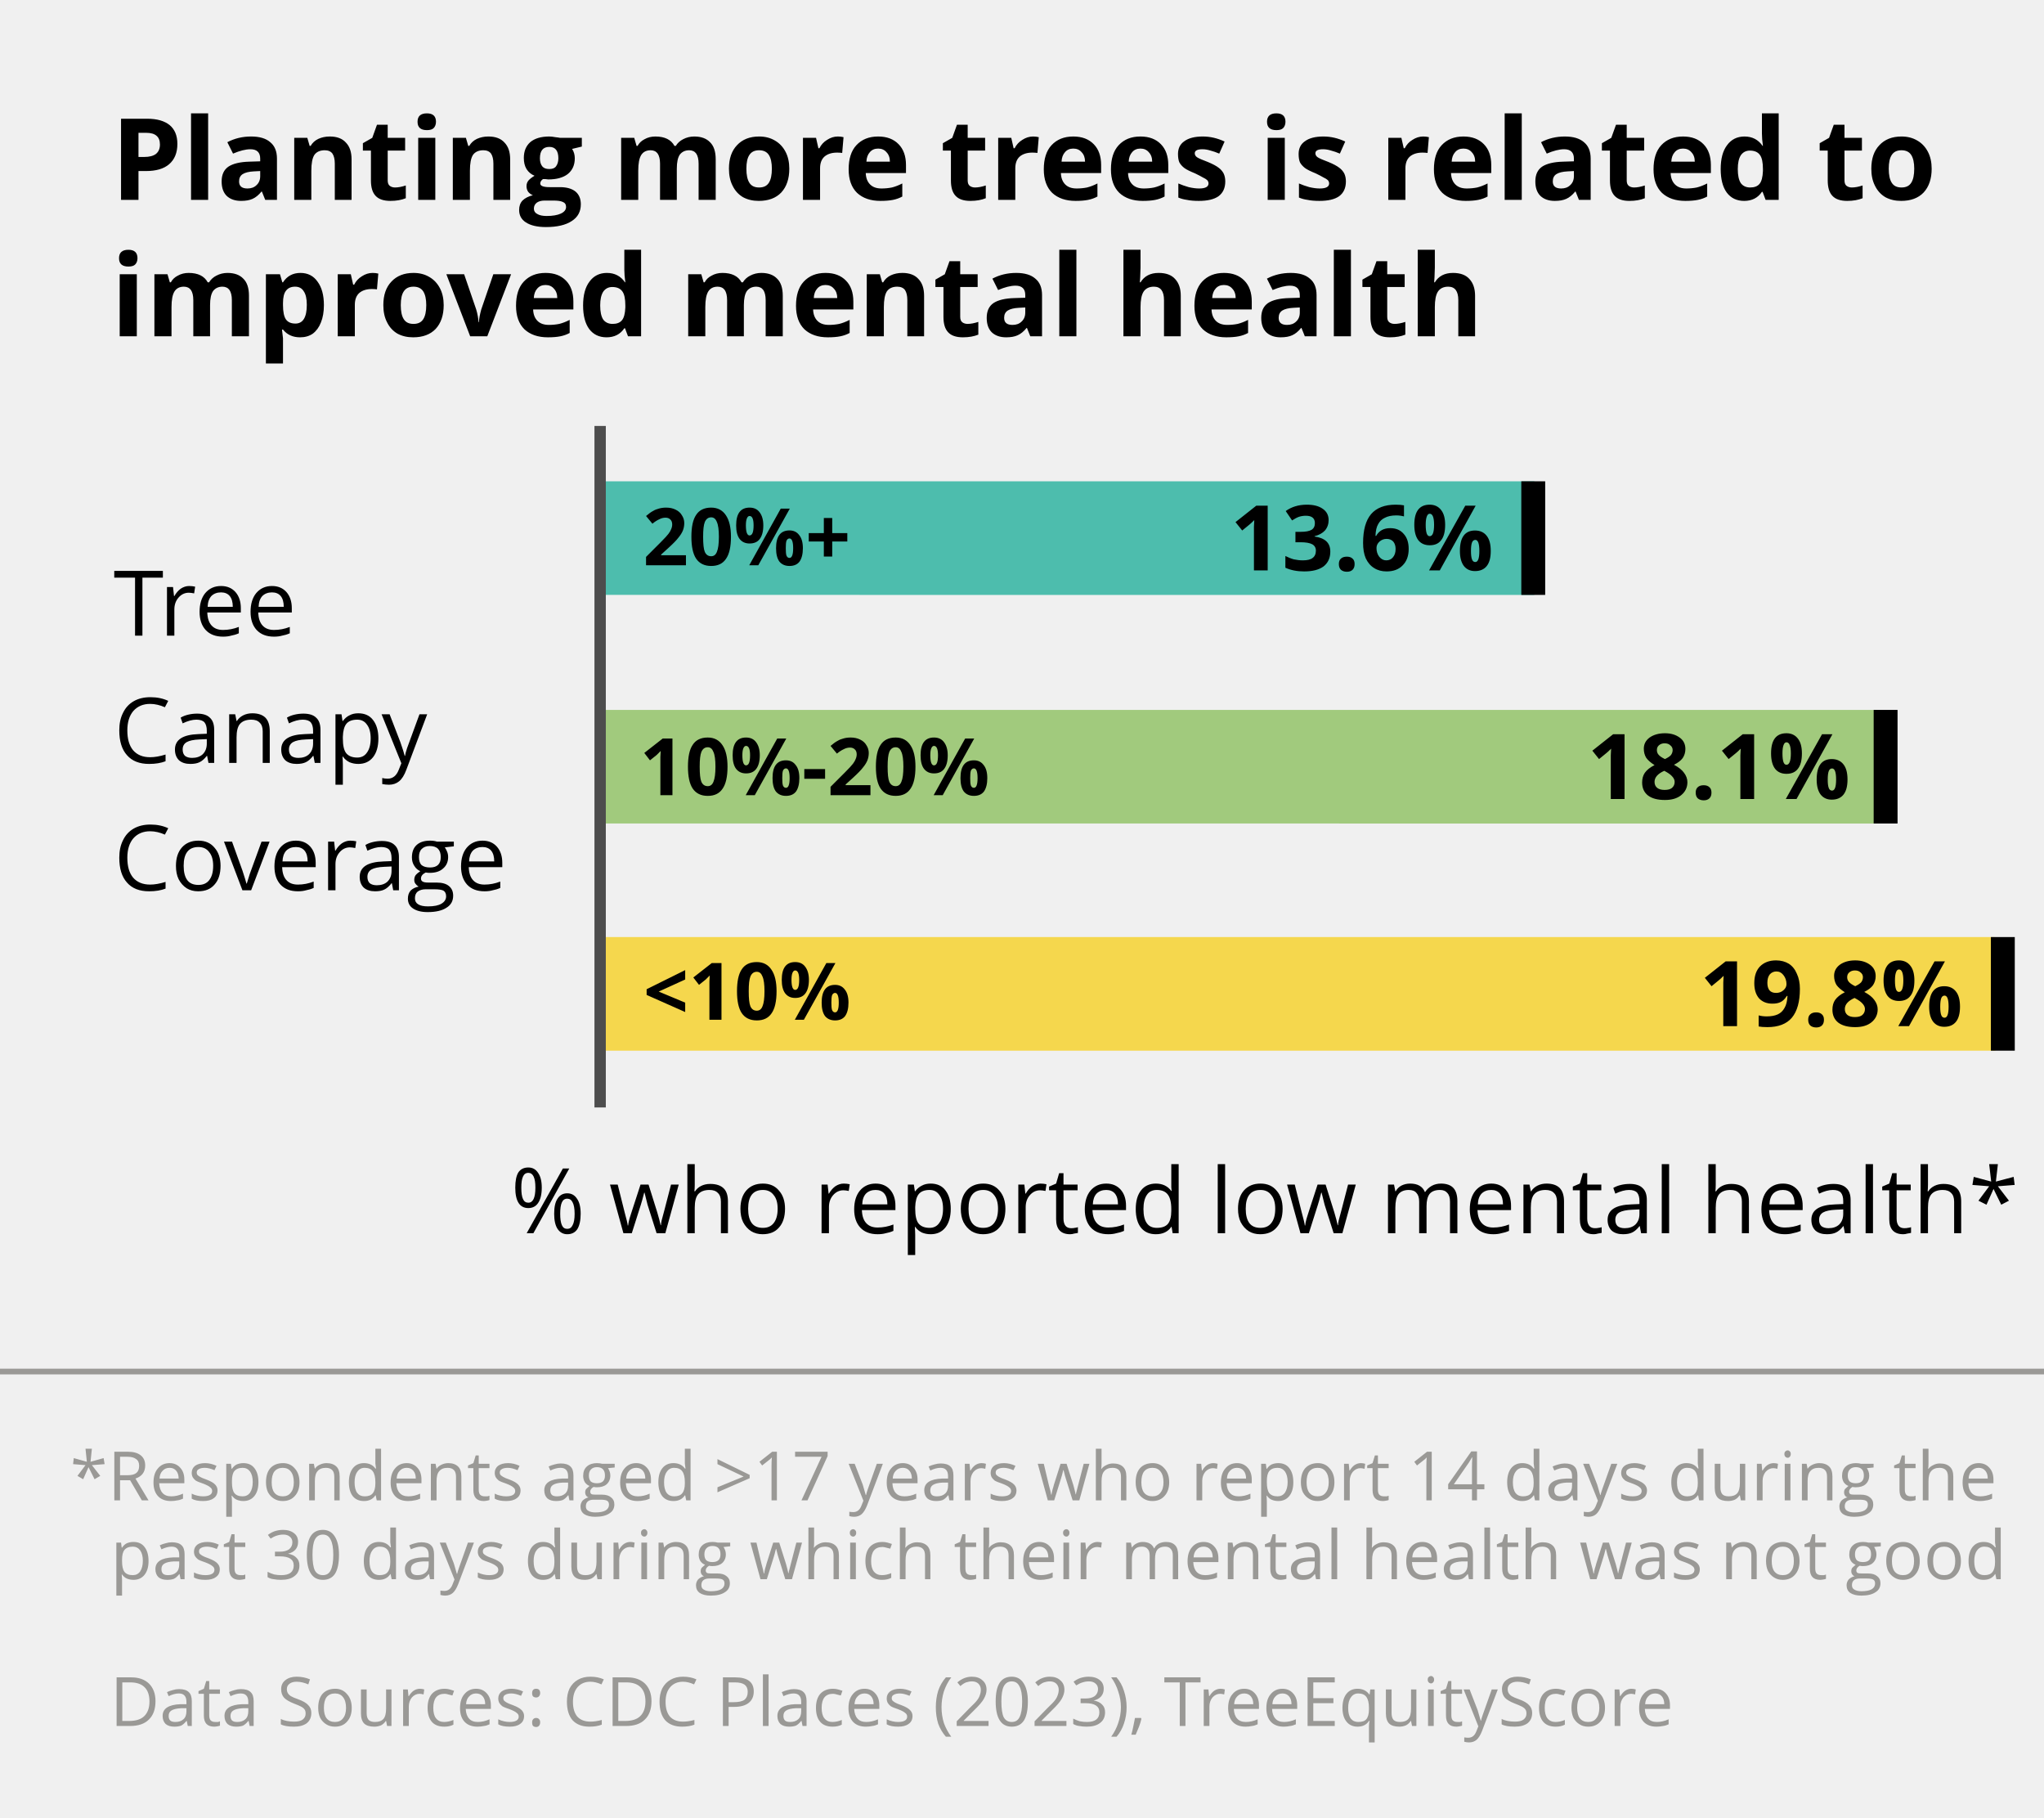
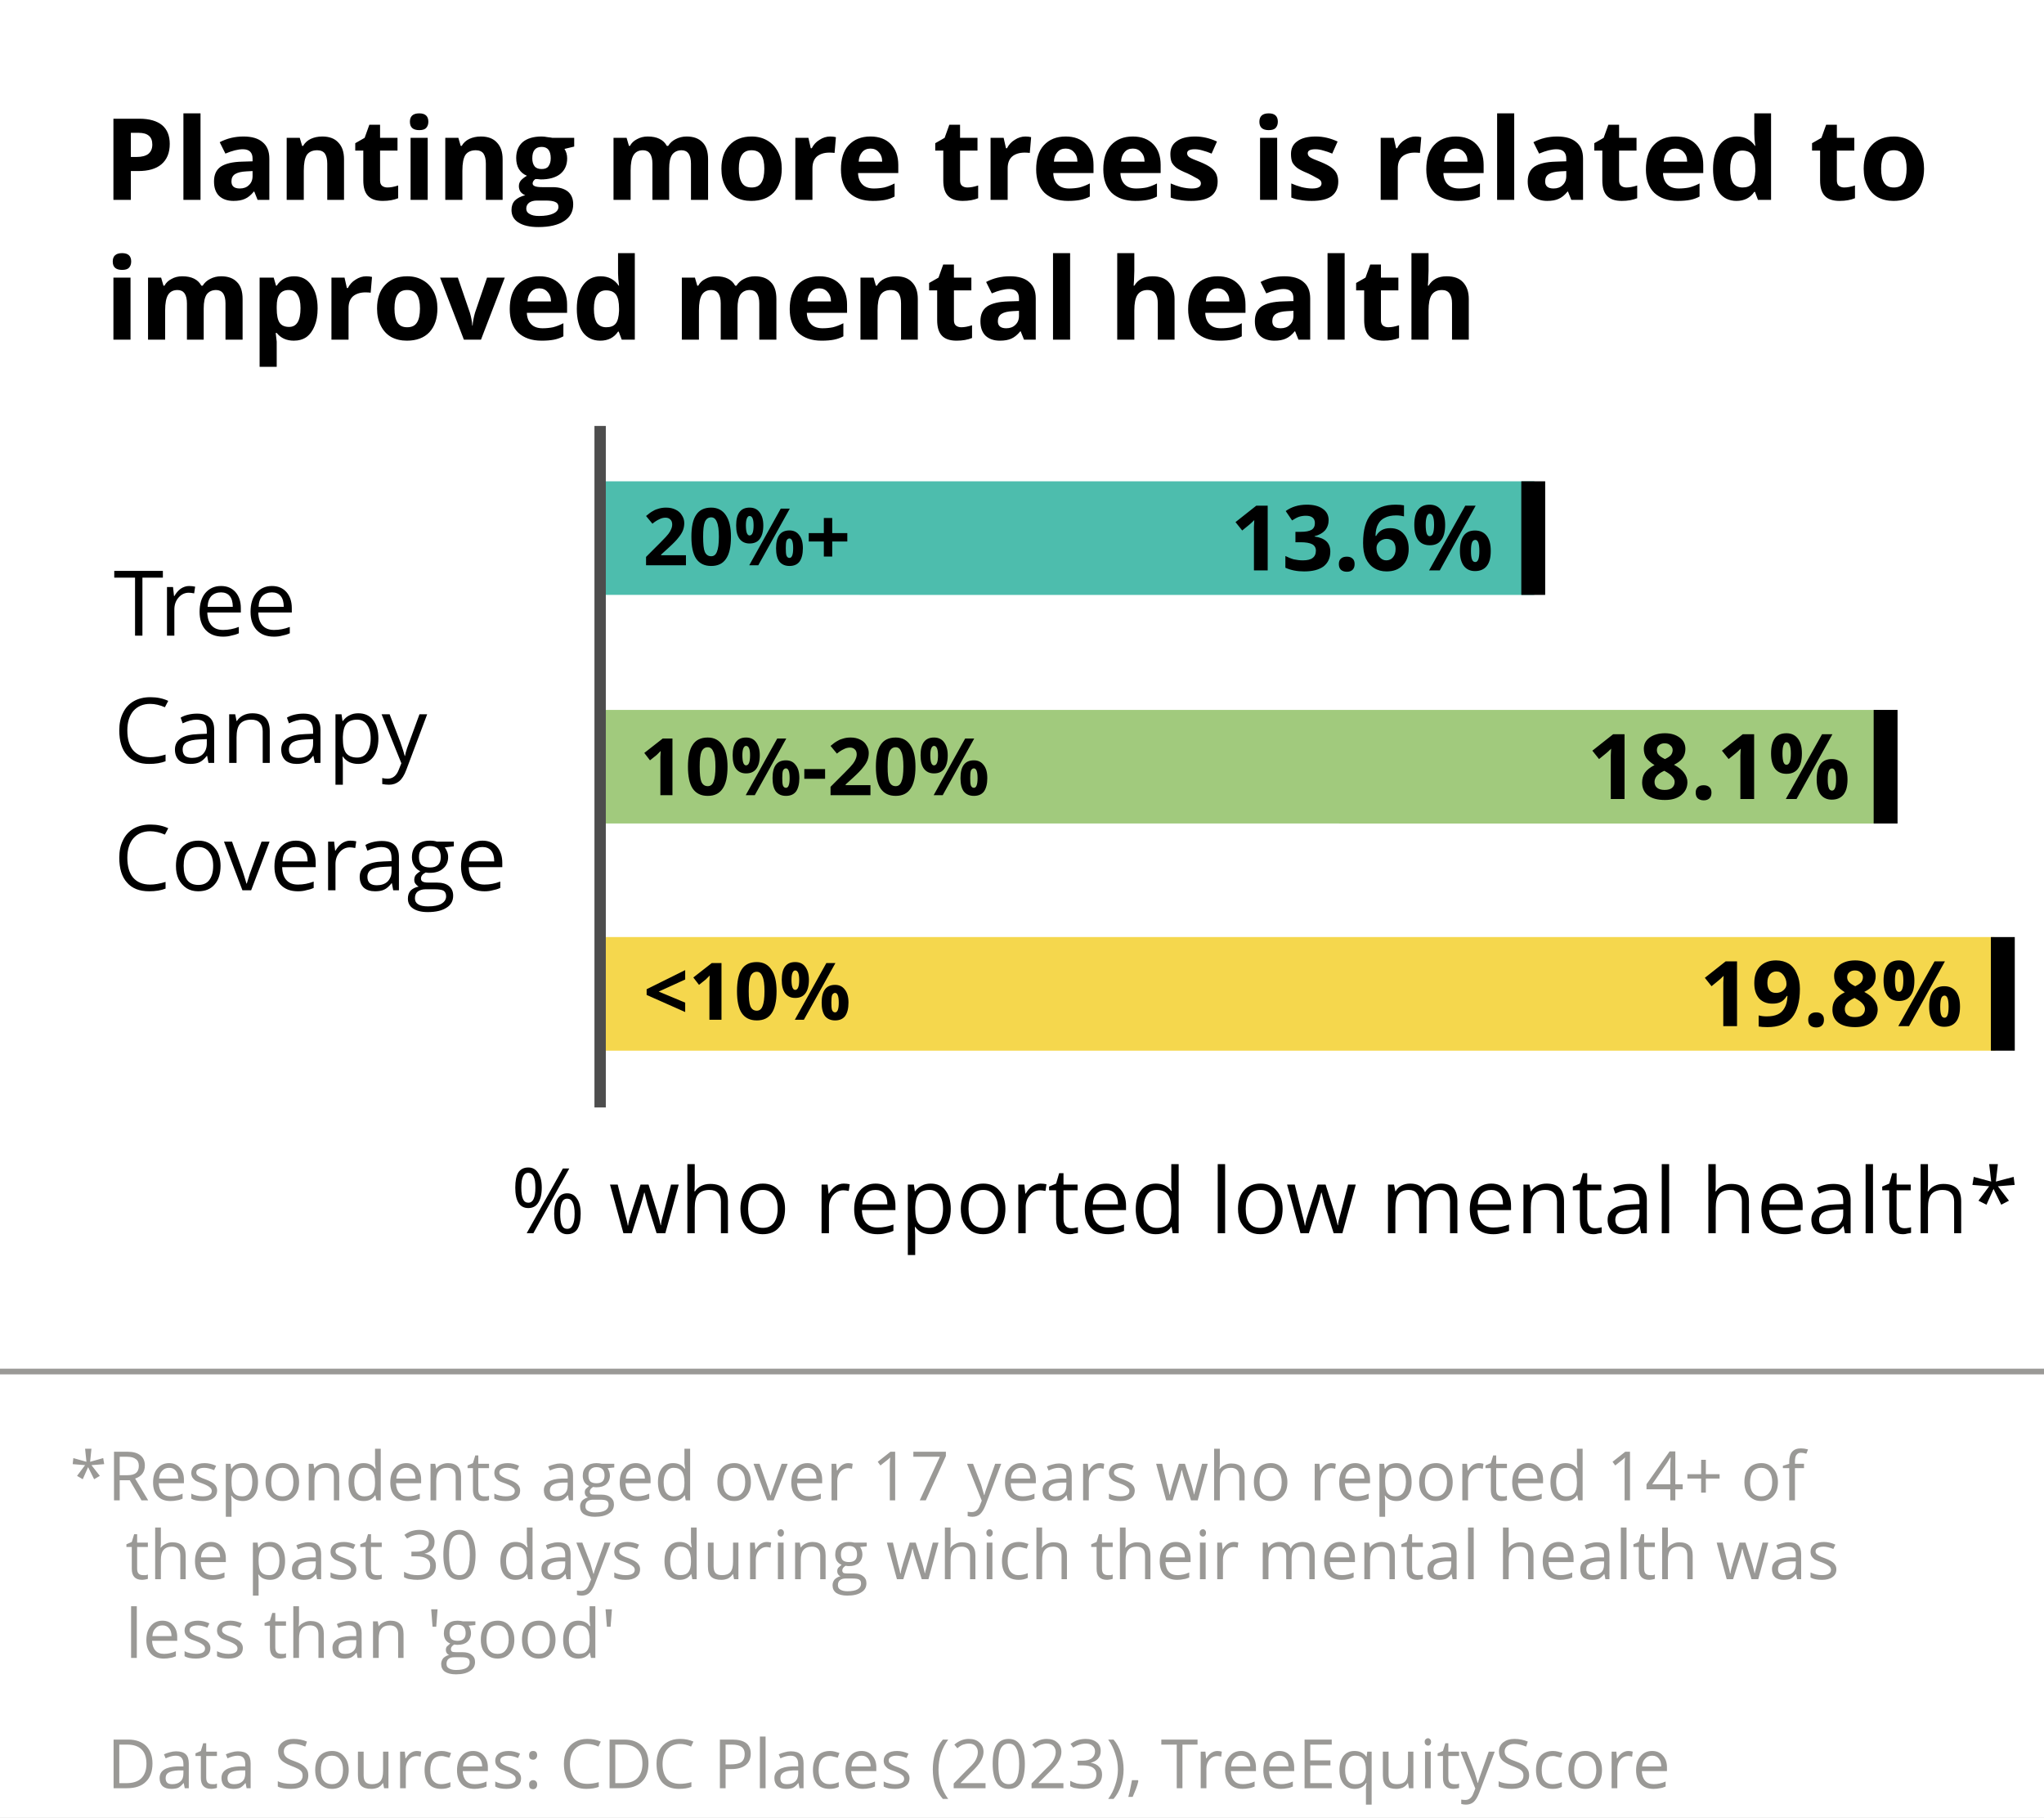
<svg xmlns="http://www.w3.org/2000/svg" width="360" height="320" viewBox="0 0 95.25 84.667" version="1.1" id="svg1" xml:space="preserve">
  <defs id="defs1" />
  <g id="layer1" style="display:inline">
-     <path stroke="#000000" stroke-width="0.583" stroke-linecap="butt" stroke-opacity="0" clip-path="url(#id_0)" d="m 147.81,48.22 v -5.953 h 64.029 c 0.237,0 0.428,0.355 0.428,0.794 v 4.366 c 0,0.438 -0.192,0.794 -0.428,0.794 z" fill-rule="nonzero" id="path7-2" style="display:inline;fill:none;stroke-miterlimit:10" />
-     <path fill="#4f81bd" clip-path="url(#id_0)" d="m 147.81,48.948 v -5.292 h 64.029 c 0.237,0 0.428,0.316 0.428,0.706 v 3.881 c 0,0.39 -0.192,0.706 -0.428,0.706 z" fill-rule="nonzero" id="path8-9" style="display:inline;fill:#f5d74d;fill-opacity:1;stroke:none;stroke-width:0.275;stroke-linecap:square;stroke-miterlimit:10" />
-     <path stroke="#000000" stroke-width="0.583" stroke-linecap="butt" stroke-opacity="0" clip-path="url(#id_0)" d="m 147.81,38.695 v -5.953 h 60.817 c 0.237,0 0.428,0.355 0.428,0.794 v 4.366 c 0,0.438 -0.192,0.794 -0.428,0.794 z" fill-rule="nonzero" id="path9-1" style="display:inline;fill:none;stroke-miterlimit:10" />
-     <path fill="#4f81bd" clip-path="url(#id_0)" d="m 147.81,38.365 v -5.292 h 60.817 c 0.237,0 0.428,0.316 0.428,0.706 v 3.881 c 0,0.39 -0.192,0.706 -0.428,0.706 z" fill-rule="nonzero" id="path10-2" style="display:inline;fill:#a1ca7d;fill-opacity:1;stroke:none;stroke-width:0.275;stroke-linecap:square;stroke-miterlimit:10" />
-     <path stroke="#000000" stroke-width="0.583" stroke-linecap="butt" stroke-opacity="0" clip-path="url(#id_0)" d="m 147.81,29.567 v -5.953 h 51.823 c 0.237,0 0.428,0.355 0.428,0.794 v 4.366 c 0,0.438 -0.192,0.794 -0.428,0.794 z" fill-rule="nonzero" id="path11-7" style="display:inline;fill:none;stroke-miterlimit:10" />
-     <path fill="#4f81bd" clip-path="url(#id_0)" d="m 147.702,27.781 v -5.292 h 51.823 c 0.237,0 0.428,0.316 0.428,0.706 v 3.881 c 0,0.39 -0.192,0.706 -0.428,0.706 z" fill-rule="nonzero" id="path12-0" style="display:inline;fill:#4dbdad;fill-opacity:1;stroke:none;stroke-width:0.275;stroke-linecap:square;stroke-miterlimit:10" />
-     <path style="display:inline;fill:#000000;stroke:#000000;stroke-width:1.113;stroke-linecap:butt;stroke-linejoin:miter;stroke-miterlimit:10;stroke-dasharray:none;stroke-opacity:1" d="M 199.938,27.781 V 22.489" id="path13-9" />
-     <path style="display:inline;fill:#000000;stroke:#000000;stroke-width:1.113;stroke-linecap:butt;stroke-linejoin:miter;stroke-miterlimit:10;stroke-dasharray:none;stroke-opacity:1" d="M 209.037,38.365 V 33.073" id="path13-9-3" />
-     <path style="display:inline;fill:#000000;stroke:#000000;stroke-width:1.113;stroke-linecap:butt;stroke-linejoin:miter;stroke-miterlimit:10;stroke-dasharray:none;stroke-opacity:1" d="M 212.548,48.948 V 43.656" id="path13-9-2" />
-     <text xml:space="preserve" style="font-size:4.233px;line-height:1.2;font-family:sans-serif;-inkscape-font-specification:'sans-serif, Normal';fill:#000000;stroke-width:0.265" x="186.364" y="26.642" id="text4">
-       <tspan id="tspan4" style="font-style:normal;font-variant:normal;font-weight:bold;font-stretch:normal;font-size:4.233px;font-family:'Open Sans';-inkscape-font-specification:'Open Sans, Bold';font-variant-ligatures:normal;font-variant-caps:normal;font-variant-numeric:normal;font-variant-east-asian:normal;fill:#000000;stroke-width:0.265" x="186.364" y="26.642">10.5%</tspan>
-     </text>
-     <text xml:space="preserve" style="font-size:4.233px;line-height:1.2;font-family:sans-serif;-inkscape-font-specification:'sans-serif, Normal';display:inline;stroke-width:0.265" x="195.174" y="37.224" id="text4-9">
-       <tspan id="tspan4-1" style="font-style:normal;font-variant:normal;font-weight:bold;font-stretch:normal;font-size:4.233px;font-family:'Open Sans';-inkscape-font-specification:'Open Sans, Bold';font-variant-ligatures:normal;font-variant-caps:normal;font-variant-numeric:normal;font-variant-east-asian:normal;stroke-width:0.265" x="195.174" y="37.224">12.3%</tspan>
-     </text>
-     <text xml:space="preserve" style="font-size:4.233px;line-height:1.2;font-family:sans-serif;-inkscape-font-specification:'sans-serif, Normal';display:inline;fill:#000000;stroke-width:0.265" x="198.92" y="47.809" id="text4-1">
-       <tspan id="tspan4-5" style="font-style:normal;font-variant:normal;font-weight:bold;font-stretch:normal;font-size:4.233px;font-family:'Open Sans';-inkscape-font-specification:'Open Sans, Bold';font-variant-ligatures:normal;font-variant-caps:normal;font-variant-numeric:normal;font-variant-east-asian:normal;fill:#000000;stroke-width:0.265" x="198.92" y="47.809">13.0%</tspan>
-     </text>
-     <text xml:space="preserve" style="font-size:4.233px;line-height:1.2;font-family:sans-serif;-inkscape-font-specification:'sans-serif, Normal';display:inline;stroke-width:0.265" x="149.265" y="54.81" id="text4-1-7">
-       <tspan id="tspan4-5-3" style="font-style:normal;font-variant:normal;font-weight:bold;font-stretch:normal;font-size:4.233px;font-family:'Open Sans';-inkscape-font-specification:'Open Sans, Bold';font-variant-ligatures:normal;font-variant-caps:normal;font-variant-numeric:normal;font-variant-east-asian:normal;stroke-width:0.265" x="149.265" y="54.81">Asthma Prevelancy</tspan>
-     </text>
-     <text xml:space="preserve" style="font-size:5.292px;line-height:1.2;font-family:sans-serif;-inkscape-font-specification:'sans-serif, Normal';display:inline;stroke-width:0.265" x="5.17" y="9.312" id="text4-1-7-0">
-       <tspan style="font-style:normal;font-variant:normal;font-weight:bold;font-stretch:normal;font-size:5.292px;font-family:'Open Sans';-inkscape-font-specification:'Open Sans, Bold';font-variant-ligatures:normal;font-variant-caps:normal;font-variant-numeric:normal;font-variant-east-asian:normal;stroke-width:0.265" x="5.17" y="9.312" id="tspan2">Planting more trees is related to</tspan>
-       <tspan style="font-style:normal;font-variant:normal;font-weight:bold;font-stretch:normal;font-size:5.292px;font-family:'Open Sans';-inkscape-font-specification:'Open Sans, Bold';font-variant-ligatures:normal;font-variant-caps:normal;font-variant-numeric:normal;font-variant-east-asian:normal;stroke-width:0.265" x="5.17" y="15.669" id="tspan6">improved mental health</tspan>
-     </text>
+     <rect style="display:inline;fill:#ffffff;fill-rule:evenodd;stroke-width:1.6;stroke-linecap:square" id="rect1" width="95.25" height="84.667" x="-7.1054274e-15" y="0" />
    <text xml:space="preserve" style="font-size:4.233px;line-height:1.4;font-family:sans-serif;-inkscape-font-specification:'sans-serif, Normal';display:inline;stroke-width:0.265" x="5.292" y="29.613" id="text4-1-7-3">
      <tspan id="tspan4-5-3-9" style="font-style:normal;font-variant:normal;font-weight:normal;font-stretch:normal;font-size:4.233px;line-height:1.4;font-family:'Open Sans';-inkscape-font-specification:'Open Sans';font-variant-ligatures:normal;font-variant-caps:normal;font-variant-numeric:normal;font-variant-east-asian:normal;stroke-width:0.265" x="5.292" y="29.613">Tree</tspan>
      <tspan style="font-style:normal;font-variant:normal;font-weight:normal;font-stretch:normal;font-size:4.233px;line-height:1.4;font-family:'Open Sans';-inkscape-font-specification:'Open Sans';font-variant-ligatures:normal;font-variant-caps:normal;font-variant-numeric:normal;font-variant-east-asian:normal;stroke-width:0.265" x="5.292" y="35.545" id="tspan3">Canapy</tspan>
      <tspan style="font-style:normal;font-variant:normal;font-weight:normal;font-stretch:normal;font-size:4.233px;line-height:1.4;font-family:'Open Sans';-inkscape-font-specification:'Open Sans';font-variant-ligatures:normal;font-variant-caps:normal;font-variant-numeric:normal;font-variant-east-asian:normal;stroke-width:0.265" x="5.292" y="41.477" id="tspan5">Coverage</tspan>
    </text>
    <text xml:space="preserve" style="font-size:2.91px;line-height:1.2;font-family:'Open Sans';-inkscape-font-specification:'Open Sans, Normal';stroke-width:0.265" x="11.225" y="-6.735" id="text1">
      <tspan id="tspan1" style="stroke-width:0.265" x="11.225" y="-6.735" />
    </text>
    <path stroke="#333333" stroke-width="0.172" stroke-linecap="butt" d="M 95.25,63.897 H 0" fill-rule="nonzero" id="path2-8-9-7" style="display:inline;fill:#9a9996;fill-opacity:1;stroke:#9a9996;stroke-width:0.265;stroke-linecap:square;stroke-miterlimit:10;stroke-dasharray:none;stroke-opacity:1" />
-     <text xml:space="preserve" style="font-size:3.175px;line-height:1;font-family:Ubuntu;-inkscape-font-specification:Ubuntu;display:inline;fill:#666666;stroke:none;stroke-width:0.265;stroke-linecap:square;stroke-miterlimit:10" x="5.12" y="80.411" id="text13-1-9-2">
-       <tspan style="font-style:normal;font-variant:normal;font-weight:normal;font-stretch:normal;font-size:3.175px;line-height:1;font-family:'Open Sans';-inkscape-font-specification:'Open Sans, Normal';font-variant-ligatures:normal;font-variant-caps:normal;font-variant-numeric:normal;font-variant-east-asian:normal;fill:#9a9996;stroke-width:0.265" x="5.12" y="80.411" id="tspan14-2-7-6">Data Sources: CDC Places (2023), TreeEquityScore</tspan>
+     <text xml:space="preserve" style="font-size:3.175px;line-height:1;font-family:Ubuntu;-inkscape-font-specification:Ubuntu;display:inline;fill:#666666;stroke:none;stroke-width:0.265;stroke-linecap:square;stroke-miterlimit:10" x="4.98" y="83.309" id="text13-1-9-2">
+       <tspan style="font-style:normal;font-variant:normal;font-weight:normal;font-stretch:normal;font-size:3.175px;line-height:1;font-family:'Open Sans';-inkscape-font-specification:'Open Sans, Normal';font-variant-ligatures:normal;font-variant-caps:normal;font-variant-numeric:normal;font-variant-east-asian:normal;fill:#9a9996;stroke-width:0.265" x="4.98" y="83.309" id="tspan14-2-7-6">Data Sources: CDC Places (2023), TreeEquityScore</tspan>
    </text>
    <path fill="#4f81bd" clip-path="url(#id_0)" d="m 28.09,48.948 v -5.292 h 64.809 c 0.239,0 0.434,0.316 0.434,0.706 v 3.881 c 0,0.39 -0.194,0.706 -0.434,0.706 z" fill-rule="nonzero" id="path8-9-4" style="display:inline;fill:#f5d74d;fill-opacity:1;stroke:none;stroke-width:0.277;stroke-linecap:square;stroke-miterlimit:10" />
    <path fill="#4f81bd" clip-path="url(#id_0)" d="m 28.09,38.365 v -5.292 h 59.404 c 0.231,0 0.418,0.316 0.418,0.706 v 3.881 c 0,0.39 -0.187,0.706 -0.418,0.706 z" fill-rule="nonzero" id="path10-2-1" style="display:inline;fill:#a1ca7d;fill-opacity:1;stroke:none;stroke-width:0.272;stroke-linecap:square;stroke-miterlimit:10" />
    <path fill="#4f81bd" clip-path="url(#id_0)" d="m 28.09,27.715 v -5.292 h 43.359 c 0.198,0 0.358,0.316 0.358,0.706 v 3.881 c 0,0.39 -0.16,0.706 -0.358,0.706 z" fill-rule="nonzero" id="path12-0-8" style="display:inline;fill:#4dbdad;fill-opacity:1;stroke:none;stroke-width:0.251;stroke-linecap:square;stroke-miterlimit:10" />
    <path style="display:inline;fill:#000000;stroke:#000000;stroke-width:1.113;stroke-linecap:butt;stroke-linejoin:miter;stroke-miterlimit:10;stroke-dasharray:none;stroke-opacity:1" d="M 93.332,48.948 V 43.656" id="path13-9-2-4" />
    <path style="display:inline;fill:#000000;stroke:#000000;stroke-width:1.113;stroke-linecap:butt;stroke-linejoin:miter;stroke-miterlimit:10;stroke-dasharray:none;stroke-opacity:1" d="M 87.869,38.365 V 33.073" id="path13-9-2-8" />
    <path style="display:inline;fill:#000000;stroke:#000000;stroke-width:1.113;stroke-linecap:butt;stroke-linejoin:miter;stroke-miterlimit:10;stroke-dasharray:none;stroke-opacity:1" d="M 71.449,27.715 V 22.423" id="path13-9-2-88" />
    <text xml:space="preserve" style="font-size:4.233px;line-height:1.2;font-family:sans-serif;-inkscape-font-specification:'sans-serif, Normal';display:inline;stroke-width:0.265" x="57.325" y="26.574" id="text4-7">
      <tspan id="tspan4-6" style="font-style:normal;font-variant:normal;font-weight:bold;font-stretch:normal;font-size:4.233px;font-family:'Open Sans';-inkscape-font-specification:'Open Sans, Bold';font-variant-ligatures:normal;font-variant-caps:normal;font-variant-numeric:normal;font-variant-east-asian:normal;stroke-width:0.265" x="57.325" y="26.574">13.6%</tspan>
    </text>
    <text xml:space="preserve" style="font-size:4.233px;line-height:1.2;font-family:sans-serif;-inkscape-font-specification:'sans-serif, Normal';display:inline;stroke-width:0.265" x="73.952" y="37.224" id="text4-9-4">
      <tspan id="tspan4-1-3" style="font-style:normal;font-variant:normal;font-weight:bold;font-stretch:normal;font-size:4.233px;font-family:'Open Sans';-inkscape-font-specification:'Open Sans, Bold';font-variant-ligatures:normal;font-variant-caps:normal;font-variant-numeric:normal;font-variant-east-asian:normal;stroke-width:0.265" x="73.952" y="37.224">18.1%</tspan>
    </text>
    <text xml:space="preserve" style="font-size:4.233px;line-height:1.2;font-family:sans-serif;-inkscape-font-specification:'sans-serif, Normal';display:inline;stroke-width:0.265" x="79.197" y="47.807" id="text4-1-0">
      <tspan id="tspan4-5-30" style="font-style:normal;font-variant:normal;font-weight:bold;font-stretch:normal;font-size:4.233px;font-family:'Open Sans';-inkscape-font-specification:'Open Sans, Bold';font-variant-ligatures:normal;font-variant-caps:normal;font-variant-numeric:normal;font-variant-east-asian:normal;stroke-width:0.265" x="79.197" y="47.807">19.8%</tspan>
    </text>
    <path stroke="#333333" stroke-width="0.416" stroke-linecap="butt" d="M 27.966,19.844 V 51.594" fill-rule="nonzero" id="path2-87" style="display:inline;fill:none;stroke:#4d4d4d;stroke-width:0.529;stroke-miterlimit:10;stroke-dasharray:none" />
    <text xml:space="preserve" style="font-size:3.704px;line-height:1;font-family:Ubuntu;-inkscape-font-specification:Ubuntu;display:inline;fill:#000000;fill-opacity:1;stroke:none;stroke-width:0.265;stroke-linecap:square;stroke-miterlimit:10" x="29.965" y="26.339" id="text13-37-3">
      <tspan style="font-style:normal;font-variant:normal;font-weight:bold;font-stretch:normal;font-size:3.704px;line-height:1;font-family:'Open Sans';-inkscape-font-specification:'Open Sans, Normal';font-variant-ligatures:normal;font-variant-caps:normal;font-variant-numeric:normal;font-variant-east-asian:normal;fill:#000000;fill-opacity:1;stroke-width:0.265" x="29.965" y="26.339" id="tspan15-6-0">20%+</tspan>
    </text>
    <text xml:space="preserve" style="font-size:3.704px;line-height:1;font-family:Ubuntu;-inkscape-font-specification:Ubuntu;display:inline;fill:#000000;fill-opacity:1;stroke:none;stroke-width:0.265;stroke-linecap:square;stroke-miterlimit:10" x="29.806" y="37.044" id="text13-37-3-2">
      <tspan style="font-style:normal;font-variant:normal;font-weight:bold;font-stretch:normal;font-size:3.704px;line-height:1;font-family:'Open Sans';-inkscape-font-specification:'Open Sans, Normal';font-variant-ligatures:normal;font-variant-caps:normal;font-variant-numeric:normal;font-variant-east-asian:normal;fill:#000000;fill-opacity:1;stroke-width:0.265" x="29.806" y="37.044" id="tspan15-6-0-1">10%-20%</tspan>
    </text>
    <text xml:space="preserve" style="font-size:3.704px;line-height:1;font-family:Ubuntu;-inkscape-font-specification:Ubuntu;display:inline;fill:#000000;fill-opacity:1;stroke:none;stroke-width:0.265;stroke-linecap:square;stroke-miterlimit:10" x="29.976" y="47.506" id="text13-37-3-2-1">
      <tspan style="font-style:normal;font-variant:normal;font-weight:bold;font-stretch:normal;font-size:3.704px;line-height:1;font-family:'Open Sans';-inkscape-font-specification:'Open Sans, Normal';font-variant-ligatures:normal;font-variant-caps:normal;font-variant-numeric:normal;font-variant-east-asian:normal;fill:#000000;fill-opacity:1;stroke-width:0.265" x="29.976" y="47.506" id="tspan15-6-0-1-9">&lt;10%</tspan>
    </text>
    <text xml:space="preserve" style="font-size:4.233px;line-height:1.2;font-family:sans-serif;-inkscape-font-specification:'sans-serif, Normal';display:inline;stroke-width:0.265" x="23.793" y="57.456" id="text4-1-7-4">
      <tspan id="tspan4-5-3-0" style="font-style:normal;font-variant:normal;font-weight:normal;font-stretch:normal;font-size:4.233px;font-family:'Open Sans';-inkscape-font-specification:'Open Sans';font-variant-ligatures:normal;font-variant-caps:normal;font-variant-numeric:normal;font-variant-east-asian:normal;stroke-width:0.265" x="23.793" y="57.456">% who reported low mental health*</tspan>
    </text>
-     <text xml:space="preserve" style="font-size:3.175px;line-height:1;font-family:Ubuntu;-inkscape-font-specification:Ubuntu;display:inline;fill:#666666;stroke:none;stroke-width:0.265;stroke-linecap:square;stroke-miterlimit:10" x="3.264" y="69.896" id="text13-1-9-2-1">
-       <tspan style="font-style:normal;font-variant:normal;font-weight:normal;font-stretch:normal;font-size:3.175px;line-height:1;font-family:'Open Sans';-inkscape-font-specification:'Open Sans, Normal';font-variant-ligatures:normal;font-variant-caps:normal;font-variant-numeric:normal;font-variant-east-asian:normal;fill:#9a9996;stroke-width:0.265" x="3.264" y="69.896" id="tspan14-2-7-6-7">*Respondents aged &gt;17 years who report 14 days during the </tspan>
+     <text xml:space="preserve" style="font-size:3.175px;line-height:1;font-family:Ubuntu;-inkscape-font-specification:Ubuntu;display:inline;fill:#666666;stroke:none;stroke-width:0.265;stroke-linecap:square;stroke-miterlimit:10" x="3.248" y="69.896" id="text13-1-9-2-1">
+       <tspan style="font-style:normal;font-variant:normal;font-weight:normal;font-stretch:normal;font-size:3.175px;line-height:1;font-family:'Open Sans';-inkscape-font-specification:'Open Sans, Normal';font-variant-ligatures:normal;font-variant-caps:normal;font-variant-numeric:normal;font-variant-east-asian:normal;fill:#9a9996;stroke-width:0.265" x="3.248" y="69.896" id="tspan14-2-7-6-7">*Respondents aged over 17 years who reported 14+ of</tspan>
    </text>
-     <text xml:space="preserve" style="font-size:3.175px;line-height:1;font-family:Ubuntu;-inkscape-font-specification:Ubuntu;display:inline;fill:#666666;stroke:none;stroke-width:0.265;stroke-linecap:square;stroke-miterlimit:10" x="5.158" y="73.569" id="text13-1-9-2-1-7">
-       <tspan style="font-style:normal;font-variant:normal;font-weight:normal;font-stretch:normal;font-size:3.175px;line-height:1;font-family:'Open Sans';-inkscape-font-specification:'Open Sans, Normal';font-variant-ligatures:normal;font-variant-caps:normal;font-variant-numeric:normal;font-variant-east-asian:normal;fill:#9a9996;stroke-width:0.265" x="5.158" y="73.569" id="tspan14-2-7-6-7-7">past 30 days during which their mental health was not good</tspan>
+     <text xml:space="preserve" style="font-size:3.175px;line-height:1;font-family:Ubuntu;-inkscape-font-specification:Ubuntu;display:inline;fill:#666666;stroke:none;stroke-width:0.265;stroke-linecap:square;stroke-miterlimit:10" x="5.019" y="73.569" id="text13-1-9-2-1-7">
+       <tspan style="font-style:normal;font-variant:normal;font-weight:normal;font-stretch:normal;font-size:3.175px;line-height:1;font-family:'Open Sans';-inkscape-font-specification:'Open Sans, Normal';font-variant-ligatures:normal;font-variant-caps:normal;font-variant-numeric:normal;font-variant-east-asian:normal;fill:#9a9996;stroke-width:0.265" x="5.019" y="73.569" id="tspan14-2-7-6-7-7"> the past 30 days during which their mental health was</tspan>
+     </text>
+     <text xml:space="preserve" style="font-size:3.175px;line-height:1;font-family:Ubuntu;-inkscape-font-specification:Ubuntu;display:inline;fill:#666666;stroke:none;stroke-width:0.265;stroke-linecap:square;stroke-miterlimit:10" x="5.019" y="77.236" id="text13-1-9-2-1-7-3">
+       <tspan style="font-style:normal;font-variant:normal;font-weight:normal;font-stretch:normal;font-size:3.175px;line-height:1;font-family:'Open Sans';-inkscape-font-specification:'Open Sans, Normal';font-variant-ligatures:normal;font-variant-caps:normal;font-variant-numeric:normal;font-variant-east-asian:normal;fill:#9a9996;stroke-width:0.265" x="5.019" y="77.236" id="tspan14-2-7-6-7-7-3"> less than 'good'</tspan>
+     </text>
+     <text xml:space="preserve" style="font-size:5.292px;line-height:1.2;font-family:'Open Sans';-inkscape-font-specification:'Open Sans, Normal';display:inline;stroke-width:0.265" x="4.878" y="15.823" id="text1-9-7">
+       <tspan id="tspan1-8-4" style="font-style:normal;font-variant:normal;font-weight:bold;font-stretch:normal;font-size:5.292px;font-family:'Open Sans';-inkscape-font-specification:'Open Sans Bold';stroke-width:0.265" x="4.878" y="15.823">improved mental health</tspan>
+     </text>
+     <text xml:space="preserve" style="font-size:5.292px;line-height:1.2;font-family:'Open Sans';-inkscape-font-specification:'Open Sans, Normal';display:inline;stroke-width:0.265" x="4.816" y="9.312" id="text1-9">
+       <tspan id="tspan1-8" style="font-style:normal;font-variant:normal;font-weight:bold;font-stretch:normal;font-size:5.292px;font-family:'Open Sans';-inkscape-font-specification:'Open Sans Bold';stroke-width:0.265" x="4.816" y="9.312">Planting more trees is related to</tspan>
    </text>
  </g>
</svg>
